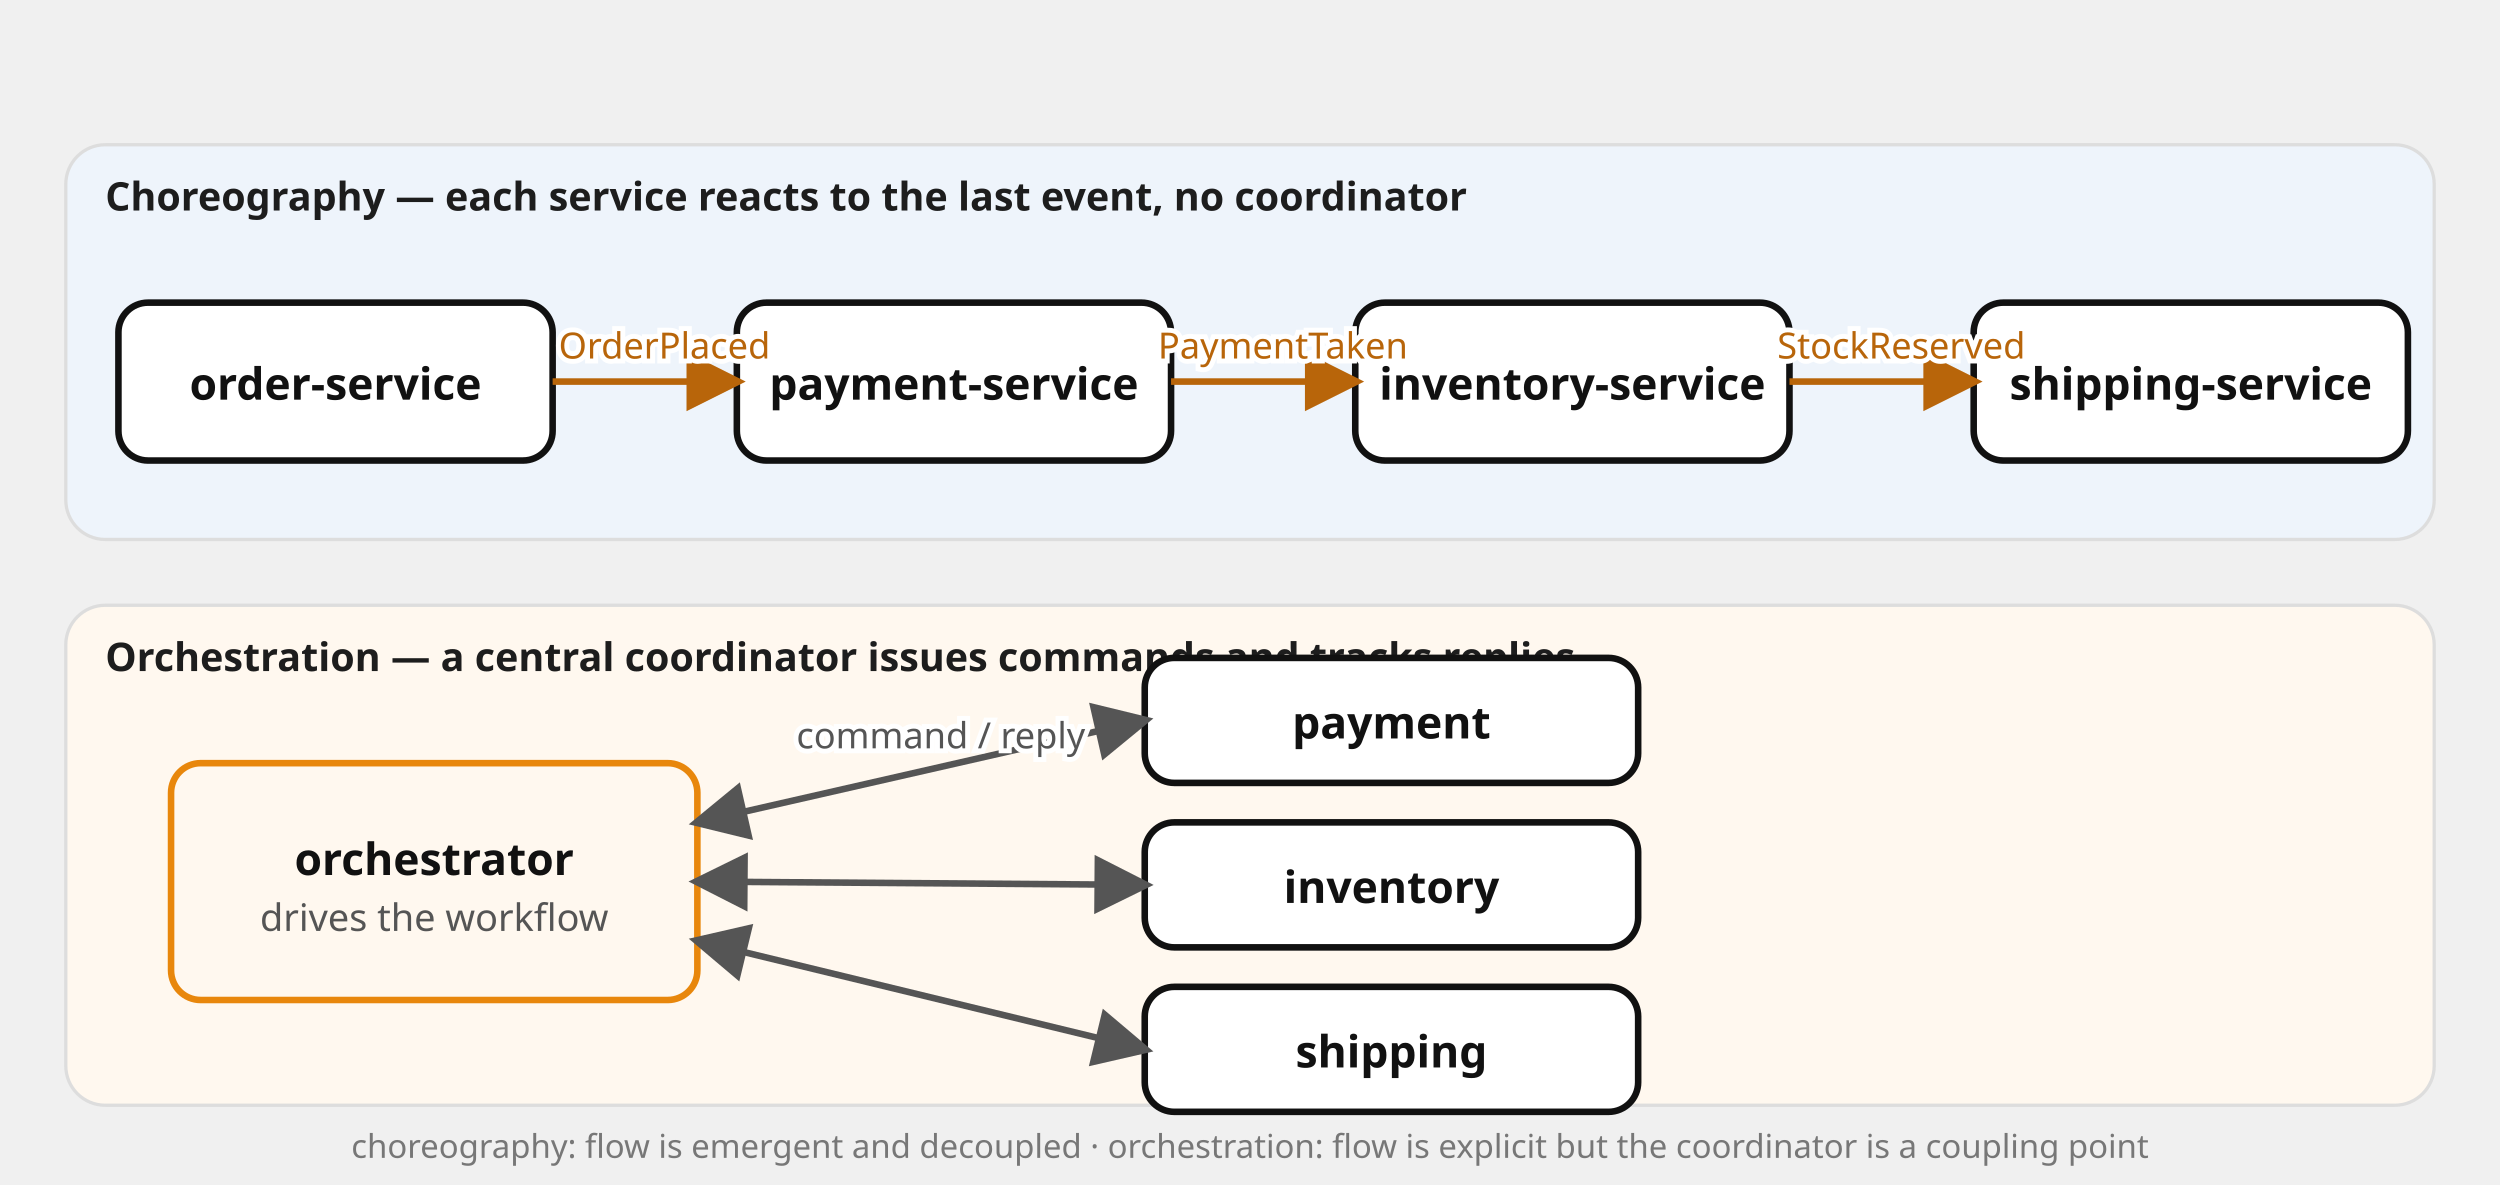
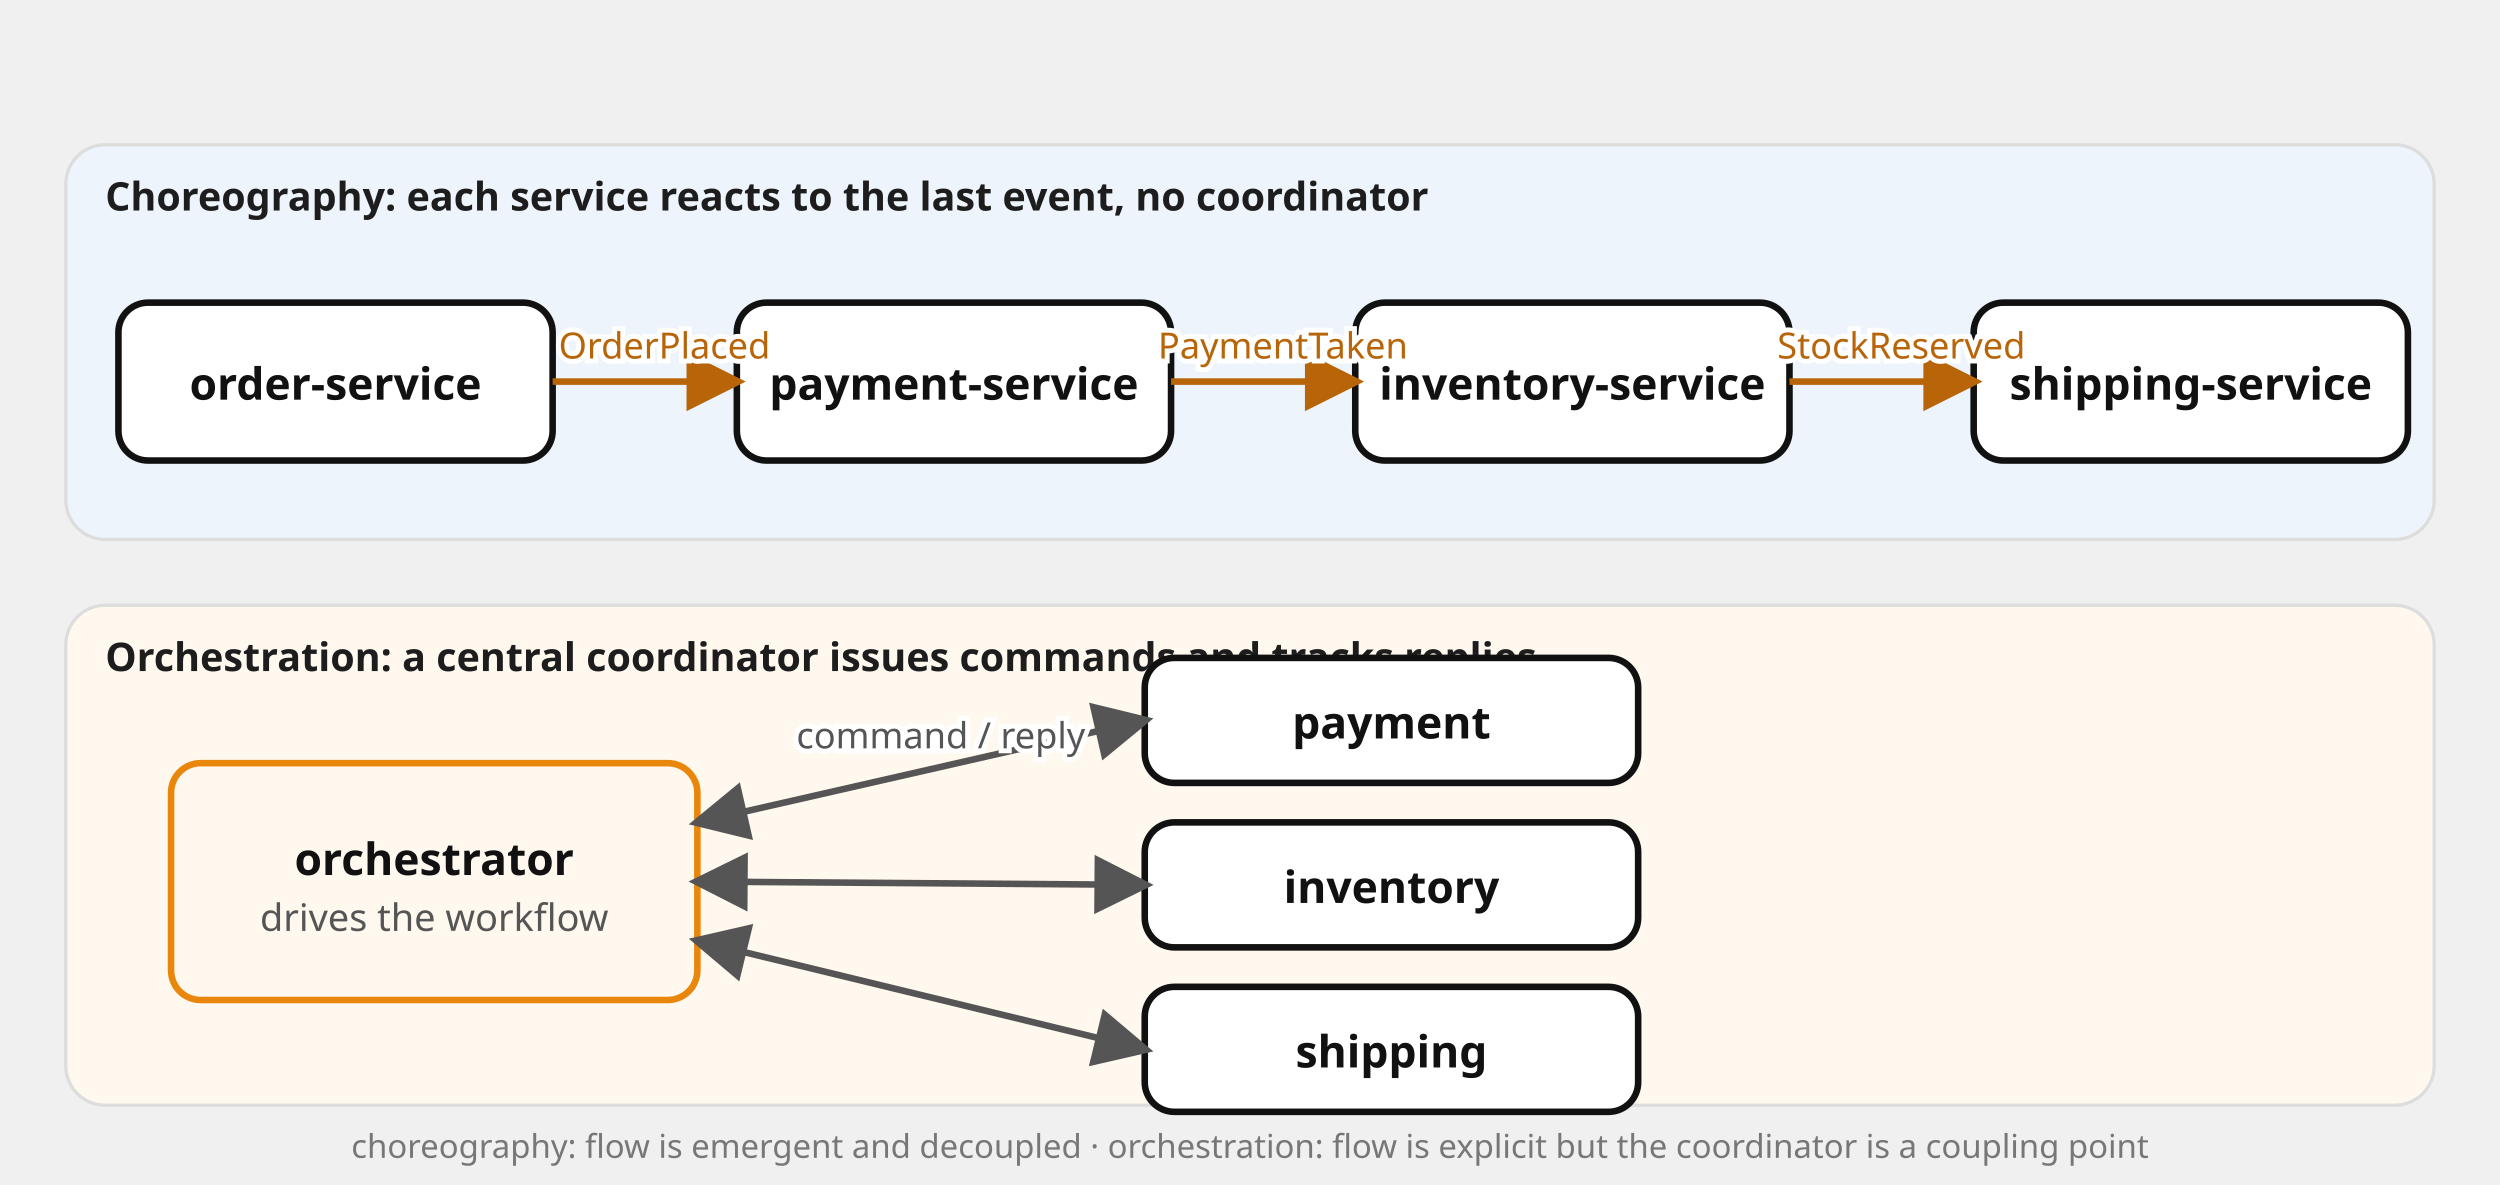
<svg xmlns="http://www.w3.org/2000/svg" viewBox="0 0 760 360" font-family="'Red Hat Text', system-ui, sans-serif" role="img">
  <defs>
    <marker id="a" viewBox="0 0 10 10" refX="8.5" refY="5" markerWidth="9" markerHeight="9" orient="auto-start-reverse">
      <path d="M0,0 L10,5 L0,10 z" fill="#555" />
    </marker>
    <marker id="am" viewBox="0 0 10 10" refX="8.5" refY="5" markerWidth="9" markerHeight="9" orient="auto-start-reverse">
      <path d="M0,0 L10,5 L0,10 z" fill="#b8650a" />
    </marker>
  </defs>
  <rect x="20" y="44" width="720" height="120" rx="12" fill="#eef4fb" stroke="#ddd" />
-   <text x="32" y="64" font-size="12" font-weight="700" fill="#1d1d1d">Choreography — each service reacts to the last event, no coordinator</text>
+   <text x="32" y="64" font-size="12" font-weight="700" fill="#1d1d1d">Choreography: each service reacts to the last event, no coordinator</text>
  <rect x="20" y="184" width="720" height="152" rx="12" fill="#fff8ef" stroke="#ddd" />
-   <text x="32" y="204" font-size="12" font-weight="700" fill="#1d1d1d">Orchestration — a central coordinator issues commands and tracks replies</text>
+   <text x="32" y="204" font-size="12" font-weight="700" fill="#1d1d1d">Orchestration: a central coordinator issues commands and tracks replies</text>
  <rect x="36" y="92" width="132" height="48" rx="9" fill="#ffffff" stroke="#111111" stroke-width="2" />
  <text x="102.0" y="121.5" font-size="13.5" font-weight="700" fill="#111111" text-anchor="middle">order-service</text>
  <rect x="224" y="92" width="132" height="48" rx="9" fill="#ffffff" stroke="#111111" stroke-width="2" />
  <text x="290.0" y="121.5" font-size="13.5" font-weight="700" fill="#111111" text-anchor="middle">payment-service</text>
  <rect x="412" y="92" width="132" height="48" rx="9" fill="#ffffff" stroke="#111111" stroke-width="2" />
  <text x="478.0" y="121.5" font-size="13.5" font-weight="700" fill="#111111" text-anchor="middle">inventory-service</text>
  <rect x="600" y="92" width="132" height="48" rx="9" fill="#ffffff" stroke="#111111" stroke-width="2" />
  <text x="666.0" y="121.5" font-size="13.5" font-weight="700" fill="#111111" text-anchor="middle">shipping-service</text>
  <rect x="52" y="232" width="160" height="72" rx="9" fill="#fff8ef" stroke="#e8870c" stroke-width="2" />
  <text x="132.0" y="266.0" font-size="13.5" font-weight="700" fill="#111111" text-anchor="middle">orchestrator</text>
  <text x="132.0" y="283.0" font-size="11.5" fill="#555555" text-anchor="middle">drives the workflow</text>
  <rect x="348" y="200" width="150" height="38" rx="9" fill="#ffffff" stroke="#111111" stroke-width="2" />
  <text x="423.0" y="224.5" font-size="13.5" font-weight="700" fill="#111111" text-anchor="middle">payment</text>
  <rect x="348" y="250" width="150" height="38" rx="9" fill="#ffffff" stroke="#111111" stroke-width="2" />
  <text x="423.0" y="274.5" font-size="13.5" font-weight="700" fill="#111111" text-anchor="middle">inventory</text>
  <rect x="348" y="300" width="150" height="38" rx="9" fill="#ffffff" stroke="#111111" stroke-width="2" />
  <text x="423.0" y="324.5" font-size="13.5" font-weight="700" fill="#111111" text-anchor="middle">shipping</text>
  <path d="M168,116 L224,116" fill="none" stroke="#b8650a" stroke-width="2" marker-end="url(#am)" />
  <text x="202.0" y="109.0" font-size="11" fill="#ffffff" stroke="#ffffff" stroke-width="3" paint-order="stroke" text-anchor="middle">OrderPlaced</text>
  <text x="202.0" y="109.0" font-size="11" fill="#b8650a" text-anchor="middle">OrderPlaced</text>
  <path d="M356,116 L412,116" fill="none" stroke="#b8650a" stroke-width="2" marker-end="url(#am)" />
  <text x="390.0" y="109.0" font-size="11" fill="#ffffff" stroke="#ffffff" stroke-width="3" paint-order="stroke" text-anchor="middle">PaymentTaken</text>
  <text x="390.0" y="109.0" font-size="11" fill="#b8650a" text-anchor="middle">PaymentTaken</text>
  <path d="M544,116 L600,116" fill="none" stroke="#b8650a" stroke-width="2" marker-end="url(#am)" />
  <text x="578.0" y="109.0" font-size="11" fill="#ffffff" stroke="#ffffff" stroke-width="3" paint-order="stroke" text-anchor="middle">StockReserved</text>
  <text x="578.0" y="109.0" font-size="11" fill="#b8650a" text-anchor="middle">StockReserved</text>
  <path d="M212,250 L348,219" fill="none" stroke="#555" stroke-width="2" marker-start="url(#a)" marker-end="url(#a)" />
  <text x="286.0" y="227.5" font-size="11" fill="#ffffff" stroke="#ffffff" stroke-width="3" paint-order="stroke" text-anchor="middle">command / reply</text>
  <text x="286.0" y="227.5" font-size="11" fill="#555" text-anchor="middle">command / reply</text>
  <path d="M212,268 L348,269" fill="none" stroke="#555" stroke-width="2" marker-start="url(#a)" marker-end="url(#a)" />
  <path d="M212,286 L348,319" fill="none" stroke="#555" stroke-width="2" marker-start="url(#a)" marker-end="url(#a)" />
  <text x="380" y="352" font-size="10" fill="#777" text-anchor="middle">choreography: flow is emergent and decoupled · orchestration: flow is explicit but the coordinator is a coupling point</text>
</svg>
